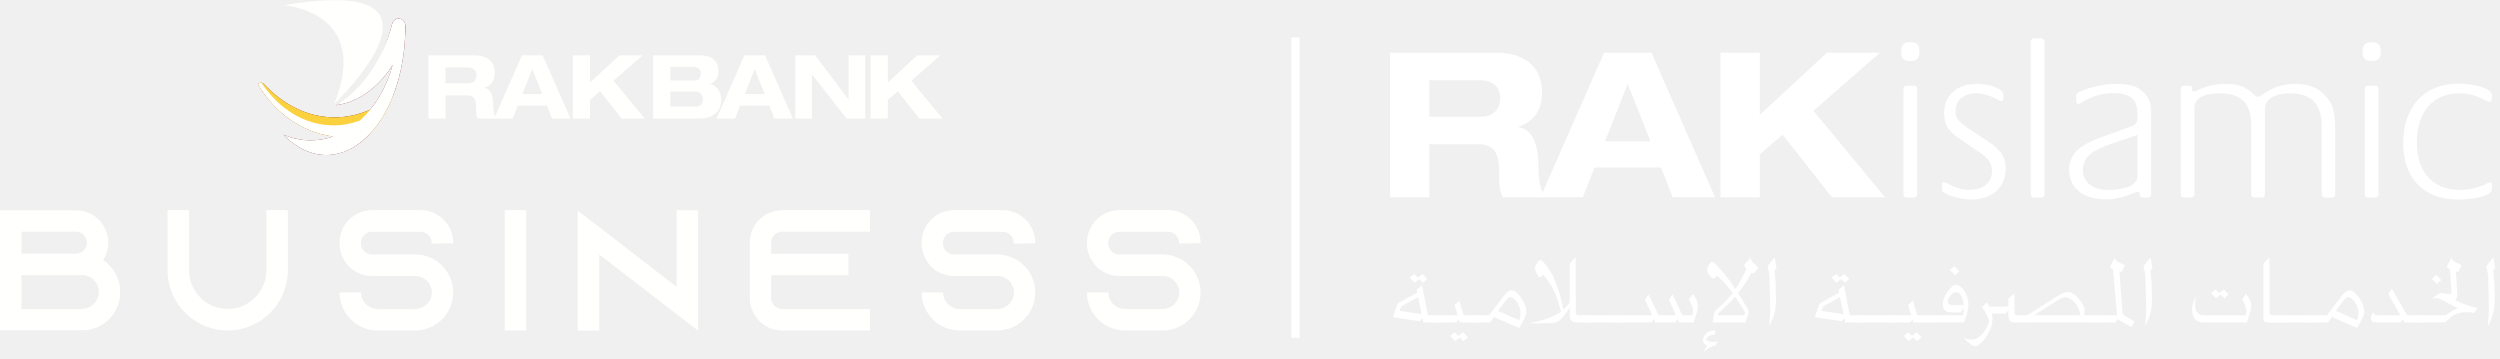
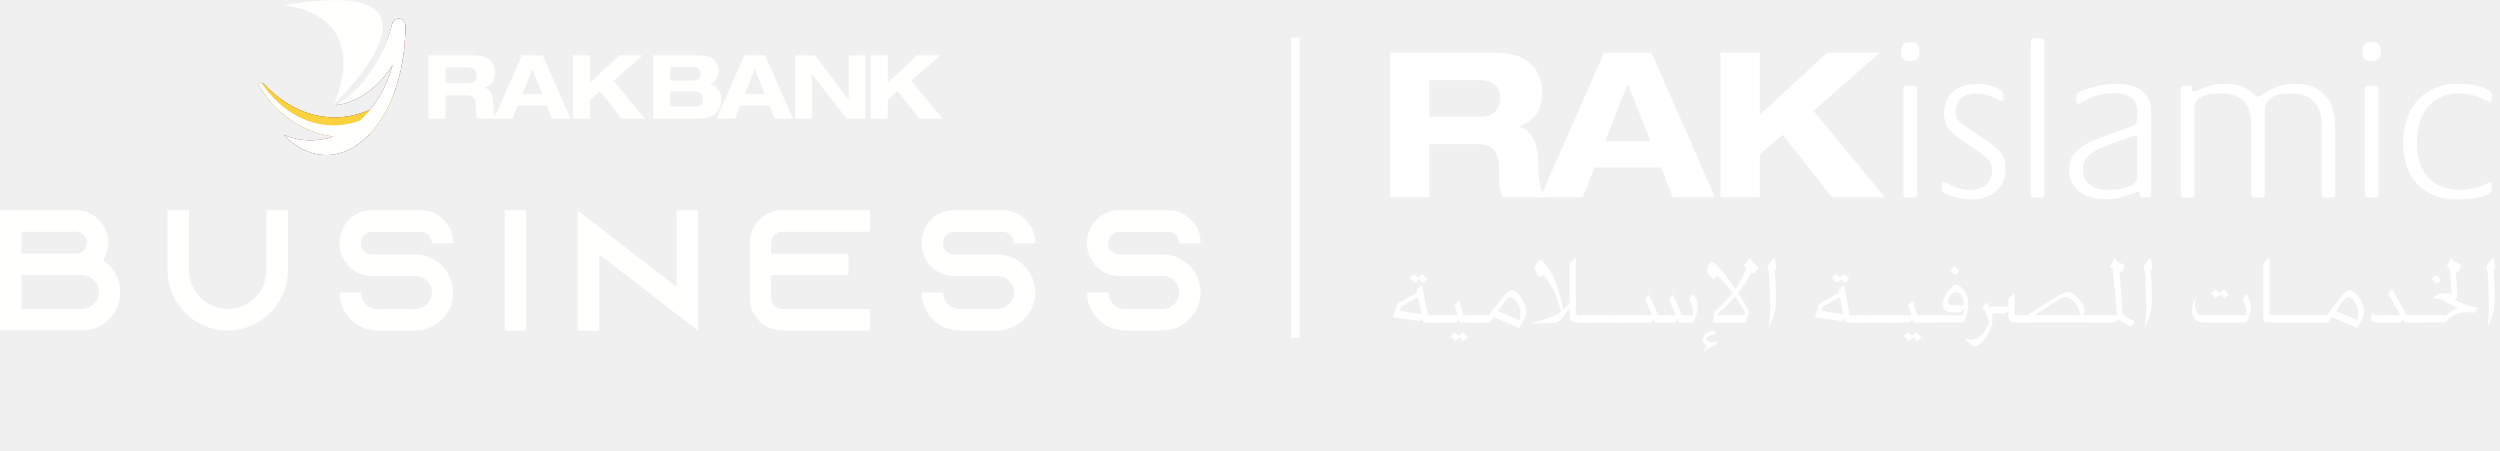
- <svg xmlns="http://www.w3.org/2000/svg" xmlns:xlink="http://www.w3.org/1999/xlink" width="300px" height="43px" viewBox="0 0 300 43" version="1.1">
+ <svg xmlns="http://www.w3.org/2000/svg" xmlns:xlink="http://www.w3.org/1999/xlink" width="300px" height="54px" viewBox="0 0 300 54" version="1.1">
  <defs>
    <polygon id="path-1" points="0.009 0.101 14.436 0.101 14.436 14.536 0.009 14.536" />
    <polygon id="path-3" points="0.136 0.012 17.816 0.012 17.816 18.603 0.136 18.603" />
  </defs>
  <g id="Final-Journey-screens" stroke="none" stroke-width="1" fill="none" fill-rule="evenodd">
    <g id="2.1.Islamic---RAKstarter-account-1/3" transform="translate(-40, -30)">
      <g id="Logo-/-Business-Islamic" transform="translate(40, 30)">
        <g>
          <g id="Logo-/-Business">
            <g>
              <g id="Group-3" transform="translate(0, 25.11819)">
                <mask id="mask-2" fill="white">
                  <use xlink:href="#path-1" />
                </mask>
                <g id="Clip-2" />
                <path d="M9.837,11.938 C10.951,11.938 11.858,11.031 11.858,9.917 C11.858,8.803 10.951,7.896 9.837,7.896 L2.578,7.896 L2.578,11.959 L9.837,11.959 L9.837,11.938 Z M2.578,5.318 L9.115,5.318 C9.837,5.318 10.435,4.72 10.435,3.998 C10.435,3.276 9.837,2.679 9.115,2.679 L2.578,2.679 L2.578,5.318 Z M14.436,9.938 C14.436,12.474 12.374,14.536 9.837,14.536 L0,14.536 L0,0.101 L9.095,0.101 C11.239,0.101 12.992,1.853 12.992,3.998 C12.992,4.782 12.765,5.504 12.374,6.102 C13.611,6.927 14.436,8.329 14.436,9.938 L14.436,9.938 Z" id="Fill-1" fill="#FFFFFE" mask="url(#mask-2)" />
              </g>
              <path d="M34.543,25.219 L34.543,32.437 C34.543,36.417 31.305,39.655 27.325,39.655 C23.345,39.655 20.107,36.417 20.107,32.437 L20.107,25.219 L22.685,25.219 L22.685,32.437 C22.685,34.994 24.768,37.077 27.325,37.077 C29.882,37.077 31.965,34.994 31.965,32.437 L31.965,25.219 L34.543,25.219" id="Fill-4" fill="#FFFFFE" />
              <path d="M51.804,29.22 L51.804,29.137 C51.804,28.415 51.206,27.817 50.484,27.817 L44.627,27.817 C43.905,27.817 43.307,28.415 43.307,29.137 L43.307,29.22 C43.307,29.941 43.905,30.539 44.627,30.539 L49.824,30.539 C51.164,30.539 52.361,31.117 53.185,32.024 C53.247,32.086 53.289,32.148 53.35,32.21 C53.99,32.994 54.382,34.004 54.382,35.097 C54.382,37.613 52.34,39.655 49.824,39.655 L45.308,39.655 C42.792,39.655 40.75,37.613 40.75,35.097 L43.328,35.097 C43.328,36.19 44.215,37.077 45.308,37.077 L49.824,37.077 C50.917,37.077 51.824,36.19 51.824,35.097 C51.824,34.004 50.917,33.117 49.824,33.117 L44.627,33.117 C43.575,33.117 42.627,32.705 41.926,32.024 C41.74,31.839 41.575,31.632 41.43,31.406 C40.997,30.787 40.75,30.024 40.75,29.199 L40.75,29.117 C40.75,26.972 42.482,25.219 44.627,25.219 L50.484,25.219 C52.629,25.219 54.382,26.972 54.382,29.117 L54.382,29.199 L51.804,29.22" id="Fill-5" fill="#FFFFFE" />
              <polygon id="Fill-6" fill="#FFFFFE" points="60.568 39.655 63.146 39.655 63.146 25.219 60.568 25.219" />
              <polyline id="Fill-7" fill="#FFFFFE" points="83.768 25.239 83.768 39.675 81.191 37.696 71.91 30.539 71.91 39.675 69.332 39.675 69.332 25.281 71.91 27.261 81.191 34.416 81.191 25.219 83.768 25.239" />
              <path d="M92.533,29.117 L92.533,30.457 L101.813,30.457 L101.813,33.035 L92.533,33.035 L92.533,35.757 C92.533,36.479 93.131,37.077 93.853,37.077 L104.391,37.077 L104.391,39.655 L93.853,39.655 C91.708,39.655 89.975,37.902 89.975,35.757 L89.975,29.117 C89.975,26.972 91.708,25.219 93.853,25.219 L104.391,25.219 L104.391,27.797 L93.853,27.797 C93.131,27.797 92.533,28.395 92.533,29.117" id="Fill-8" fill="#FFFFFE" />
              <path d="M121.652,29.22 L121.652,29.137 C121.652,28.415 121.054,27.817 120.332,27.817 L114.475,27.817 C113.753,27.817 113.155,28.415 113.155,29.137 L113.155,29.22 C113.155,29.941 113.753,30.539 114.475,30.539 L119.672,30.539 C121.012,30.539 122.209,31.117 123.033,32.024 C123.095,32.086 123.136,32.148 123.198,32.21 C123.838,32.994 124.23,34.004 124.23,35.097 C124.23,37.613 122.188,39.655 119.672,39.655 L115.155,39.655 C112.64,39.655 110.598,37.613 110.598,35.097 L113.176,35.097 C113.176,36.19 114.063,37.077 115.155,37.077 L119.672,37.077 C120.765,37.077 121.672,36.19 121.672,35.097 C121.672,34.004 120.765,33.117 119.672,33.117 L114.475,33.117 C113.423,33.117 112.475,32.705 111.774,32.024 C111.588,31.839 111.423,31.632 111.278,31.406 C110.845,30.787 110.598,30.024 110.598,29.199 L110.598,29.117 C110.598,26.972 112.33,25.219 114.475,25.219 L120.332,25.219 C122.477,25.219 124.23,26.972 124.23,29.117 L124.23,29.199 L121.652,29.22" id="Fill-9" fill="#FFFFFE" />
              <path d="M141.49,29.22 L141.49,29.137 C141.49,28.415 140.892,27.817 140.171,27.817 L134.314,27.817 C133.592,27.817 132.994,28.415 132.994,29.137 L132.994,29.22 C132.994,29.941 133.592,30.539 134.314,30.539 L139.511,30.539 C140.851,30.539 142.047,31.117 142.873,32.024 C142.934,32.086 142.975,32.148 143.037,32.21 C143.676,32.994 144.069,34.004 144.069,35.097 C144.069,37.613 142.027,39.655 139.511,39.655 L134.994,39.655 C132.478,39.655 130.437,37.613 130.437,35.097 L133.015,35.097 C133.015,36.19 133.901,37.077 134.994,37.077 L139.511,37.077 C140.604,37.077 141.511,36.19 141.511,35.097 C141.511,34.004 140.604,33.117 139.511,33.117 L134.314,33.117 C133.262,33.117 132.313,32.705 131.612,32.024 C131.427,31.839 131.262,31.632 131.117,31.406 C130.684,30.787 130.437,30.024 130.437,29.199 L130.437,29.117 C130.437,26.972 132.169,25.219 134.314,25.219 L140.171,25.219 C142.315,25.219 144.069,26.972 144.069,29.117 L144.069,29.199 L141.49,29.22" id="Fill-10" fill="#FFFFFE" />
              <path d="M47.944,2.233 C47.922,2.23 47.899,2.229 47.878,2.227 C47.868,2.226 47.859,2.226 47.849,2.226 C47.837,2.226 47.826,2.226 47.814,2.226 C47.802,2.226 47.788,2.227 47.777,2.228 C47.77,2.229 47.762,2.229 47.755,2.23 C47.431,2.266 47.15,2.515 47.056,2.874 C45.808,7.7 43.318,11.357 40.288,12.633 C43.057,12.262 45.491,10.441 47.131,7.767 C46.565,9.839 45.629,11.68 44.425,13.154 C43.078,13.756 41.641,14.083 40.148,14.083 C36.956,14.083 34.016,12.592 31.672,10.09 C31.586,9.998 31.476,9.947 31.363,9.937 C31.341,9.936 31.317,9.934 31.292,9.937 C31.289,9.937 31.286,9.937 31.282,9.937 C31.257,9.941 31.233,9.945 31.21,9.951 C31.207,9.952 31.205,9.952 31.203,9.953 C31.179,9.96 31.154,9.969 31.128,9.98 C31.127,9.98 31.127,9.98 31.126,9.982 C31.1,9.995 31.076,10.009 31.052,10.026 C31.019,10.051 30.989,10.081 30.963,10.112 C32.973,13.522 36.239,15.893 40.008,16.373 C39.14,16.678 38.227,16.843 37.284,16.843 C36.149,16.843 35.056,16.604 34.033,16.167 C34.573,16.73 35.152,17.207 35.761,17.586 C35.763,17.588 35.764,17.589 35.766,17.59 C35.809,17.615 35.852,17.642 35.895,17.668 C35.902,17.673 35.909,17.676 35.916,17.679 C35.956,17.704 35.997,17.727 36.038,17.75 C36.048,17.756 36.058,17.761 36.067,17.767 C36.107,17.788 36.145,17.81 36.184,17.831 C36.196,17.837 36.207,17.843 36.217,17.848 C36.257,17.869 36.294,17.89 36.333,17.908 C36.346,17.915 36.359,17.92 36.371,17.927 C36.409,17.946 36.447,17.964 36.484,17.982 C36.498,17.989 36.511,17.994 36.524,18.001 C36.562,18.019 36.599,18.036 36.637,18.053 C36.651,18.059 36.663,18.064 36.676,18.07 C36.715,18.087 36.754,18.105 36.793,18.12 C36.803,18.124 36.813,18.129 36.824,18.132 C37.001,18.205 37.181,18.27 37.362,18.327 C37.38,18.332 37.398,18.337 37.415,18.343 C37.446,18.353 37.478,18.361 37.51,18.37 C37.532,18.377 37.554,18.384 37.578,18.389 C37.606,18.398 37.637,18.405 37.667,18.413 C37.691,18.418 37.716,18.425 37.742,18.431 C37.77,18.439 37.797,18.445 37.826,18.451 C37.853,18.458 37.88,18.464 37.907,18.47 C37.934,18.476 37.961,18.48 37.988,18.487 C38.016,18.492 38.045,18.498 38.073,18.502 C38.1,18.508 38.126,18.512 38.154,18.518 C38.183,18.523 38.212,18.526 38.24,18.531 C38.266,18.536 38.293,18.539 38.318,18.543 C38.348,18.547 38.379,18.551 38.409,18.555 C38.435,18.558 38.46,18.562 38.485,18.564 C38.516,18.568 38.548,18.571 38.579,18.574 C38.604,18.576 38.629,18.578 38.653,18.58 C38.686,18.584 38.719,18.585 38.752,18.587 C38.775,18.59 38.798,18.592 38.821,18.593 C38.86,18.596 38.896,18.597 38.934,18.598 C38.953,18.599 38.972,18.6 38.991,18.601 C39.047,18.603 39.103,18.604 39.161,18.604 C42.538,18.604 45.502,15.744 47.183,11.439 L47.184,11.438 C48.04,9.243 48.562,6.669 48.635,3.909 C48.635,3.866 48.636,3.824 48.637,3.781 C48.641,3.604 48.643,3.429 48.643,3.253 L48.643,3.114 C48.641,2.67 48.342,2.294 47.944,2.233" id="Fill-11" fill="#731A35" />
              <path d="M30.963,10.112 C30.989,10.081 31.019,10.051 31.052,10.026 C31.246,9.884 31.505,9.911 31.672,10.09 C34.016,12.592 36.956,14.083 40.148,14.083 C42.715,14.083 45.121,13.118 47.184,11.438 C46.463,13.282 45.507,14.861 44.384,16.064 C43.433,16.325 42.442,16.464 41.422,16.464 C37.062,16.464 33.22,13.942 30.963,10.112" id="Fill-12" fill="#FBD13E" />
              <g id="Group-16" transform="translate(30.82687, 0)">
                <mask id="mask-4" fill="white">
                  <use xlink:href="#path-3" />
                </mask>
                <g id="Clip-14" />
                <path d="M17.816,3.253 L17.816,3.104 C17.816,3.105 17.815,3.106 17.815,3.109 L17.815,3.102 C17.811,2.883 17.736,2.683 17.613,2.528 C17.611,2.527 17.61,2.525 17.608,2.523 C17.578,2.486 17.547,2.451 17.511,2.42 C17.502,2.412 17.489,2.405 17.48,2.398 C17.451,2.375 17.423,2.352 17.394,2.334 C17.37,2.319 17.345,2.31 17.321,2.299 C17.301,2.289 17.282,2.278 17.261,2.27 C17.214,2.253 17.167,2.241 17.117,2.233 C17.073,2.227 17.028,2.226 16.984,2.227 C16.967,2.227 16.951,2.23 16.934,2.232 C16.918,2.233 16.901,2.233 16.885,2.235 L16.885,2.239 C16.58,2.291 16.319,2.531 16.229,2.874 C14.981,7.7 12.094,11.176 9.461,12.633 C12.229,12.262 14.662,10.441 16.302,7.769 C15.551,10.521 14.145,12.865 12.329,14.481 C11.334,14.845 10.283,15.042 9.197,15.042 C5.731,15.042 2.628,13.061 0.548,9.939 C0.438,9.926 0.324,9.954 0.225,10.027 C0.192,10.051 0.162,10.08 0.136,10.113 C2.145,13.52 5.409,15.892 9.176,16.372 C8.308,16.677 7.398,16.843 6.457,16.843 C5.322,16.843 4.229,16.604 3.207,16.167 C3.323,16.289 3.443,16.406 3.562,16.519 C3.562,16.519 3.561,16.518 3.56,16.518 C3.587,16.544 3.616,16.568 3.643,16.594 C3.7,16.645 3.755,16.697 3.812,16.747 C3.841,16.773 3.871,16.797 3.9,16.822 C3.964,16.878 4.029,16.933 4.095,16.986 C4.103,16.993 4.11,16.998 4.118,17.004 C4.364,17.203 4.617,17.384 4.875,17.547 C4.899,17.563 4.921,17.578 4.946,17.593 C5.01,17.634 5.075,17.67 5.14,17.708 C5.177,17.729 5.212,17.751 5.249,17.772 C5.309,17.805 5.37,17.836 5.431,17.867 C5.472,17.89 5.515,17.913 5.558,17.934 C5.615,17.962 5.673,17.989 5.732,18.015 C5.778,18.037 5.824,18.059 5.871,18.078 C5.927,18.104 5.983,18.126 6.04,18.148 C6.09,18.168 6.139,18.189 6.189,18.207 C6.244,18.228 6.3,18.247 6.354,18.267 C6.408,18.284 6.46,18.302 6.513,18.318 C6.567,18.335 6.62,18.352 6.674,18.367 C6.729,18.383 6.786,18.397 6.842,18.412 C6.894,18.425 6.946,18.439 6.997,18.451 C7.057,18.465 7.117,18.476 7.178,18.488 C7.227,18.498 7.276,18.508 7.326,18.516 C7.391,18.527 7.456,18.536 7.52,18.545 C7.566,18.552 7.612,18.559 7.658,18.564 C7.733,18.572 7.806,18.578 7.88,18.583 C7.918,18.586 7.956,18.591 7.995,18.593 C8.107,18.6 8.22,18.603 8.334,18.603 C10.264,18.603 12.059,17.667 13.556,16.064 L13.557,16.064 C13.56,16.06 13.563,16.057 13.567,16.053 C13.673,15.939 13.776,15.821 13.88,15.7 C13.899,15.679 13.918,15.657 13.937,15.636 C14.035,15.517 14.134,15.395 14.23,15.27 C14.252,15.243 14.272,15.218 14.293,15.19 C14.387,15.067 14.479,14.94 14.57,14.811 C14.592,14.78 14.614,14.75 14.635,14.719 C14.724,14.591 14.811,14.46 14.896,14.327 C14.919,14.292 14.942,14.257 14.965,14.222 C15.048,14.09 15.129,13.955 15.209,13.818 C15.232,13.779 15.255,13.74 15.279,13.701 C15.357,13.564 15.433,13.426 15.508,13.285 C15.531,13.242 15.554,13.199 15.577,13.157 C15.649,13.016 15.721,12.872 15.791,12.727 C15.813,12.681 15.836,12.635 15.858,12.591 C15.927,12.443 15.995,12.295 16.061,12.145 C16.074,12.114 16.088,12.086 16.102,12.056 L16.1,12.058 C17.048,9.87 17.651,7.264 17.786,4.445 C17.786,4.44 17.788,4.436 17.789,4.432 C17.794,4.34 17.795,4.248 17.799,4.156 C17.801,4.093 17.803,4.029 17.805,3.965 C17.812,3.729 17.816,3.492 17.816,3.253" id="Fill-13" fill="#FFFFFE" mask="url(#mask-4)" />
                <path d="M3.2,0.639 C3.2,0.639 13.77,1.276 9.294,12.46 C9.294,12.46 25.8,-3.282 3.2,0.639" id="Fill-15" fill="#FFFFFE" mask="url(#mask-4)" />
              </g>
              <path d="M51.405,14.229 L53.466,14.229 L53.466,11.446 L56.03,11.446 C56.666,11.446 57.125,11.708 57.125,12.775 C57.125,13.572 57.136,13.877 57.329,14.229 L59.579,14.229 C59.218,13.848 59.187,12.956 59.187,12.581 C59.187,11.835 59.049,10.691 58.145,10.552 L58.145,10.533 C59.006,10.225 59.379,9.628 59.379,8.705 C59.379,7.927 59.026,6.642 56.922,6.642 L51.405,6.642 L51.405,14.229 Z M53.466,8.087 L56.093,8.087 C56.594,8.087 57.187,8.277 57.187,9.032 C57.187,9.745 56.656,9.999 56.2,9.999 L53.466,9.999 L53.466,8.087 L53.466,8.087 Z" id="Fill-17" fill="#FFFFFE" />
              <path d="M66.236,14.229 L68.46,14.229 L65.121,6.642 L62.634,6.642 L59.297,14.229 L61.519,14.229 L62.135,12.666 L65.623,12.666 L66.236,14.229 Z M65.068,11.289 L62.688,11.289 L63.878,8.277 L65.068,11.289 L65.068,11.289 Z" id="Fill-18" fill="#FFFFFE" />
              <polyline id="Fill-19" fill="#FFFFFE" points="70.805 9.906 70.805 6.642 68.742 6.642 68.742 14.229 70.805 14.229 70.805 11.974 72.008 10.946 74.59 14.229 77.374 14.229 73.622 9.691 77.109 6.642 74.334 6.642 70.805 9.906" />
              <path d="M80.445,8.021 L83.024,8.021 C83.879,8.021 84.089,8.362 84.089,8.839 C84.089,9.404 83.791,9.661 83.315,9.661 L80.445,9.661 L80.445,8.021 Z M78.379,14.229 L83.791,14.229 C86.088,14.229 86.554,12.948 86.554,11.933 C86.554,11.116 86.088,10.244 85.206,10.093 L85.206,10.075 C85.92,9.853 86.215,9.141 86.215,8.555 C86.215,7.149 85.184,6.642 84.078,6.642 L78.379,6.642 L78.379,14.229 Z M80.445,10.978 L83.27,10.978 C83.992,10.978 84.366,11.296 84.366,11.893 C84.366,12.37 84.123,12.784 83.483,12.784 L80.445,12.784 L80.445,10.978 L80.445,10.978 Z" id="Fill-20" fill="#FFFFFE" />
              <path d="M92.926,14.229 L95.148,14.229 L91.81,6.642 L89.325,6.642 L85.987,14.229 L88.203,14.229 L88.823,12.666 L92.31,12.666 L92.926,14.229 Z M91.757,11.289 L89.376,11.289 L90.568,8.277 L91.757,11.289 L91.757,11.289 Z" id="Fill-21" fill="#FFFFFE" />
              <polyline id="Fill-22" fill="#FFFFFE" points="101.833 11.933 101.812 11.933 97.824 6.642 95.432 6.642 95.432 14.229 97.432 14.229 97.432 8.938 97.452 8.938 101.589 14.229 103.828 14.229 103.828 6.642 101.833 6.642 101.833 11.933" />
              <polyline id="Fill-23" fill="#FFFFFE" points="106.534 9.906 106.534 6.642 104.473 6.642 104.473 14.229 106.534 14.229 106.534 11.974 107.736 10.946 110.321 14.229 113.106 14.229 109.353 9.691 112.838 6.642 110.067 6.642 106.534 9.906" />
            </g>
          </g>
          <g id="RAKislamic" transform="translate(166.6667, 4.504505)" fill="#FFFFFF">
            <g id="Group">
              <path d="M4.849,5.123 L10.857,5.123 C12.003,5.123 13.36,5.556 13.36,7.282 C13.36,8.913 12.146,9.495 11.102,9.495 L4.852,9.495 L4.852,5.123 L4.849,5.123 Z M0.136,19.171 L4.852,19.171 L4.852,12.801 L10.714,12.801 C12.171,12.801 13.219,13.402 13.219,15.842 C13.219,17.664 13.245,18.361 13.685,19.168 L18.834,19.168 C18.008,18.298 17.935,16.253 17.935,15.397 C17.935,13.692 17.622,11.074 15.556,10.756 L15.556,10.714 C17.524,10.008 18.378,8.641 18.378,6.534 C18.378,4.753 17.568,1.815 12.759,1.815 L0.138,1.815 L0.138,19.171 L0.136,19.171 Z" id="Shape" />
              <path d="M31.384,12.445 L25.943,12.445 L28.661,5.556 L31.384,12.445 L31.384,12.445 Z M34.055,19.171 L39.141,19.171 L31.508,1.818 L25.821,1.818 L18.188,19.171 L23.269,19.171 L24.68,15.596 L32.654,15.596 L34.055,19.171 L34.055,19.171 Z" id="Shape" />
              <polygon id="Path" fill-rule="nonzero" points="44.507 9.28 44.507 1.815 39.789 1.815 39.789 19.171 44.507 19.171 44.507 14.012 47.256 11.659 53.163 19.171 59.528 19.171 50.952 8.791 58.925 1.815 52.578 1.815" />
              <g transform="translate(61.28955, 0)" fill-rule="nonzero">
                <path d="M0.189,1.607 C0.215,0.854 0.54,0.557 1.268,0.557 C2.103,0.557 2.372,0.854 2.372,1.689 C2.372,2.496 2.049,2.821 1.268,2.821 C0.487,2.821 0.189,2.524 0.189,1.743 C0.189,1.687 0.189,1.633 0.189,1.607 Z M0.459,18.845 L0.459,6.131 C0.459,5.942 0.62,5.78 0.809,5.78 L1.726,5.78 C1.942,5.78 2.103,5.942 2.103,6.131 L2.103,18.845 C2.103,19.035 1.942,19.196 1.726,19.196 L0.809,19.196 C0.62,19.196 0.459,19.035 0.459,18.845 Z" id="Shape" />
                <path d="M9.404,13.647 L7.547,12.382 C5.848,11.278 5.338,10.522 5.338,9.123 C5.338,6.915 6.847,5.568 9.271,5.568 C10.887,5.568 12.45,6.187 12.45,6.833 L12.45,7.317 C12.45,7.479 12.342,7.614 12.206,7.614 C12.099,7.614 11.991,7.561 11.776,7.453 L11.587,7.345 C10.723,6.915 9.944,6.697 9.217,6.697 C7.708,6.697 6.711,7.507 6.711,8.798 C6.711,9.687 6.955,10.01 8.248,10.899 L10.539,12.433 C12.237,13.563 12.721,14.347 12.721,15.8 C12.721,17.982 11.079,19.437 8.599,19.437 C7.603,19.437 6.281,19.114 5.556,18.738 L5.42,18.656 C5.123,18.494 5.097,18.441 5.097,18.144 L5.097,17.659 C5.097,17.47 5.179,17.362 5.341,17.362 C5.448,17.362 5.584,17.416 5.745,17.498 C6.742,18.064 7.469,18.279 8.384,18.279 C10.054,18.279 11.079,17.418 11.079,16.017 C11.072,15.021 10.723,14.536 9.404,13.647 Z" id="Path" />
                <path d="M15.734,18.845 L15.734,0.447 C15.734,0.257 15.896,0.096 16.085,0.096 L17.002,0.096 C17.217,0.096 17.379,0.257 17.379,0.447 L17.379,18.845 C17.379,19.035 17.217,19.196 17.002,19.196 L16.085,19.196 C15.896,19.196 15.734,19.035 15.734,18.845 Z" id="Path" />
                <path d="M29.824,19.196 L29.204,19.196 C28.935,19.196 28.799,19.089 28.799,18.845 L28.799,18.684 C28.799,18.576 28.745,18.494 28.584,18.494 C28.504,18.494 28.394,18.548 28.046,18.684 C26.591,19.25 25.784,19.411 24.787,19.411 C22.041,19.411 20.343,18.092 20.343,15.884 C20.343,14.026 21.447,12.948 24.357,11.898 L27.669,10.712 C28.369,10.468 28.532,10.227 28.532,9.526 L28.532,9.041 C28.532,7.425 27.618,6.672 25.676,6.672 C24.249,6.672 23.091,7.023 21.772,7.83 C21.664,7.911 21.529,7.963 21.449,7.963 C21.288,7.963 21.18,7.802 21.18,7.586 L21.18,7.048 C21.18,6.779 21.316,6.618 21.774,6.428 C23.068,5.89 24.628,5.565 25.896,5.565 C27.594,5.565 28.537,5.834 29.29,6.59 C29.964,7.264 30.179,7.883 30.179,9.203 L30.179,18.845 C30.172,19.035 30.011,19.196 29.824,19.196 Z M28.53,11.682 L25.512,12.707 C22.899,13.624 21.985,14.431 21.985,15.912 C21.985,17.339 23.168,18.282 24.921,18.282 C27.236,18.282 28.53,17.69 28.53,16.611 L28.53,11.682 L28.53,11.682 Z" id="Shape" />
                <path d="M33.73,18.845 L33.73,6.131 C33.73,5.942 33.892,5.78 34.081,5.78 L34.781,5.78 C35.022,5.78 35.078,5.862 35.078,6.103 L35.078,6.265 C35.078,6.4 35.157,6.48 35.321,6.48 C35.457,6.48 35.536,6.452 35.913,6.265 C36.776,5.806 37.96,5.565 39.092,5.565 C40.627,5.565 41.569,5.888 42.512,6.831 C42.727,7.02 42.835,7.1 42.942,7.1 C43.158,7.1 43.211,7.074 43.562,6.831 C44.828,5.942 46.042,5.565 47.469,5.565 C48.978,5.565 50.11,5.97 50.971,6.859 C51.967,7.855 52.265,8.852 52.265,11.088 L52.265,18.845 C52.265,19.035 52.131,19.196 51.914,19.196 L50.997,19.196 C50.807,19.196 50.648,19.035 50.648,18.845 L50.648,10.655 C50.648,7.961 49.436,6.695 46.849,6.695 C44.964,6.695 43.831,7.423 43.831,8.634 L43.831,18.843 C43.831,19.033 43.67,19.194 43.455,19.194 L42.54,19.194 C42.351,19.194 42.189,19.033 42.189,18.843 L42.189,10.789 C42.189,8.527 41.597,7.448 40.114,6.936 C39.604,6.775 39.092,6.693 38.526,6.693 C36.397,6.693 35.372,7.287 35.372,8.499 L35.372,18.843 C35.372,19.033 35.211,19.194 34.996,19.194 L34.081,19.194 C33.892,19.196 33.73,19.035 33.73,18.845 Z" id="Path" />
                <path d="M55.551,1.607 C55.577,0.854 55.902,0.557 56.63,0.557 C57.465,0.557 57.734,0.854 57.734,1.689 C57.734,2.496 57.411,2.821 56.63,2.821 C55.848,2.821 55.551,2.524 55.551,1.743 C55.551,1.687 55.551,1.633 55.551,1.607 Z M55.82,18.845 L55.82,6.131 C55.82,5.942 55.982,5.78 56.171,5.78 L57.086,5.78 C57.301,5.78 57.462,5.942 57.462,6.131 L57.462,18.845 C57.462,19.035 57.301,19.196 57.086,19.196 L56.171,19.196 C55.982,19.196 55.82,19.035 55.82,18.845 Z" id="Shape" />
                <path d="M71.068,17.662 L71.068,18.228 C71.068,18.902 69.236,19.44 67,19.44 C62.906,19.44 60.426,16.88 60.426,12.677 C60.426,8.314 62.986,5.539 66.972,5.539 C69.208,5.539 71.065,6.159 71.065,6.913 L71.065,7.371 C71.065,7.586 70.958,7.722 70.768,7.722 C70.689,7.722 70.633,7.696 70.364,7.561 C69.098,6.915 68.235,6.697 67.105,6.697 C64.008,6.697 62.069,8.934 62.069,12.571 C62.069,16.153 63.982,18.282 67.241,18.282 C68.399,18.282 69.585,17.987 70.553,17.475 C70.661,17.421 70.768,17.367 70.822,17.367 C70.986,17.365 71.068,17.472 71.068,17.662 Z" id="Path" />
              </g>
            </g>
            <g id="Group" transform="translate(0.467859, 26.20011)" fill-rule="nonzero">
              <path d="M6.052,7.128 L6.052,7.989 L3.675,7.989 L3.549,7.472 L3.228,7.839 L0.016,7.357 L0.451,6.061 L0.578,5.764 C0.613,5.706 0.728,5.626 0.922,5.523 L2.929,4.421 L2.861,4.089 L3.504,3.516 L4.215,7.13 L6.052,7.13 L6.052,7.128 Z M3.032,4.948 L1.139,5.991 C1.013,6.07 0.91,6.267 0.807,6.599 L3.457,7.002 L3.032,4.948 Z M4.134,2.767 L3.617,3.226 L3.17,2.767 L2.62,3.226 L2.023,2.606 L2.573,2.169 L2.999,2.606 L3.549,2.169 L4.134,2.767 Z" id="Shape" />
              <path d="M10.284,7.128 L10.284,7.989 L8.033,7.989 L7.942,7.645 L7.61,7.989 L4.983,7.989 L4.983,7.128 L7.795,7.128 L7.416,5.9 L7.977,5.371 L8.494,7.125 L10.284,7.125 L10.284,7.128 Z M6.899,9.619 L7.427,9.161 L7.862,9.619 L8.424,9.161 L9.02,9.781 L8.468,10.216 L8.045,9.781 L7.483,10.216 L6.899,9.619 Z" id="Shape" />
              <path d="M9.214,7.128 L11.544,7.128 L12.796,5.5 L13.416,4.686 C13.736,4.318 14.012,4.134 14.242,4.134 C14.597,4.134 14.988,4.433 15.402,5.029 C15.814,5.614 16.022,6.199 16.022,6.775 C16.022,6.969 15.931,7.256 15.734,7.624 C15.552,7.991 15.355,8.335 15.161,8.655 L12.132,7.336 L11.685,7.991 L9.217,7.991 L9.217,7.128 L9.214,7.128 Z M15.184,7.724 C15.276,7.404 15.322,7.116 15.322,6.875 C15.322,6.358 15.161,5.888 14.84,5.465 C14.576,5.121 14.335,4.948 14.129,4.948 C14.003,4.948 13.877,5.004 13.762,5.13 L13.463,5.451 L12.625,6.611 L15.184,7.724 Z" id="Shape" />
              <path d="M23.788,7.128 L23.788,7.989 L22.125,7.989 C21.723,7.989 21.47,7.886 21.367,7.689 C21.288,7.551 21.241,7.369 21.241,7.128 L21.241,6.211 L20.438,7.301 C20.162,7.68 19.898,7.897 19.657,7.968 C19.416,8.024 18.958,8.071 18.256,8.082 L17.234,8.106 C17.234,8.106 17.166,8.106 17.016,8.106 C16.878,8.106 16.684,8.094 16.431,8.071 C18.094,7.759 19.346,7.301 20.183,6.693 L20.127,6.487 L19.84,5.511 C19.484,4.283 18.864,3.193 18.003,2.218 C17.924,2.435 17.797,2.55 17.648,2.55 C17.556,2.55 17.465,2.47 17.372,2.309 C17.154,1.918 17.039,1.642 17.039,1.471 C17.039,1.357 17.131,1.149 17.315,0.852 C17.465,0.611 17.592,0.496 17.694,0.496 C17.868,0.496 18.153,0.772 18.532,1.333 C18.82,1.747 19.049,2.103 19.208,2.412 C19.437,2.882 19.666,3.49 19.907,4.213 C20.148,4.971 20.343,5.717 20.481,6.44 L21.065,5.82 C21.157,5.729 21.203,5.659 21.203,5.614 C21.215,5.511 21.238,5.259 21.238,5.156 L21.238,0.933 L21.95,0.152 L21.961,6.889 C21.961,7.051 22.132,7.13 22.49,7.13 L23.788,7.13 L23.788,7.128 Z" id="Path" />
              <polygon id="Path" points="27.47 7.128 27.47 7.989 22.719 7.989 22.719 7.128" />
              <polygon id="Path" points="31.887 7.989 31.496 7.989 31.323 7.598 31.014 7.989 26.516 7.989 26.516 7.128 31.117 7.128 30.268 5.247 30.715 4.639 31.885 7.128 31.885 7.989" />
              <path d="M31.702,7.128 L33.974,7.128 L33.136,5.247 L33.583,4.639 L34.753,7.128 L35.992,7.128 L36.027,6.716 C36.027,6.269 35.866,5.776 35.534,5.212 L35.992,4.592 C36.404,5.018 36.612,5.511 36.612,6.073 C36.612,6.29 36.589,6.475 36.544,6.634 C36.418,7.058 36.304,7.404 36.201,7.668 C36.142,7.795 36.109,7.909 36.074,7.989 L34.353,7.989 L34.191,7.598 L33.882,7.989 L31.758,7.989 L31.702,7.128 Z" id="Path" />
              <path d="M38.748,10.742 C38.175,10.845 37.714,11.109 37.359,11.533 C37.429,11.201 37.564,10.936 37.784,10.742 C37.417,10.674 37.232,10.466 37.232,10.134 C37.232,9.823 37.359,9.549 37.611,9.308 C37.864,9.079 38.152,8.964 38.472,8.964 C38.633,8.964 38.713,9.011 38.713,9.114 C38.713,9.172 38.678,9.296 38.598,9.505 L38.437,9.481 C38.058,9.481 37.77,9.666 37.564,10.033 C37.805,10.239 38.081,10.344 38.39,10.344 C38.552,10.344 38.746,10.309 38.987,10.23 L38.748,10.742 Z" id="Path" />
              <path d="M42.397,6.014 C42.603,6.358 42.709,6.611 42.709,6.772 C42.709,6.863 42.685,6.955 42.65,7.06 L42.594,7.21 L42.33,7.991 L38.371,7.991 L38.407,7.83 L38.624,6.648 L39.186,6.155 C39.609,5.776 39.988,5.397 40.332,5.006 C40.458,4.868 40.608,4.686 40.802,4.445 L40.722,4.342 C39.897,3.287 39.265,2.62 38.839,2.346 C38.771,2.587 38.655,2.714 38.495,2.714 C38.393,2.714 38.301,2.655 38.196,2.552 C37.887,2.208 37.726,1.932 37.726,1.715 C37.726,1.45 37.852,1.165 38.093,0.842 C38.152,0.763 38.219,0.728 38.287,0.728 C38.414,0.728 38.619,0.866 38.884,1.142 C39.469,1.75 39.986,2.37 40.432,2.99 C40.559,3.163 40.741,3.436 40.994,3.815 L41.097,3.988 C41.279,3.759 41.508,3.392 41.785,2.875 C42.096,2.302 42.313,1.853 42.428,1.521 L42.369,1.464 C42.243,1.338 42.187,1.235 42.187,1.144 C42.187,1.053 42.266,0.926 42.428,0.765 L43.013,0.18 L42.989,0.342 C42.989,0.515 43.104,0.709 43.321,0.903 L43.895,1.408 L43.321,2.154 L43.069,1.97 C42.599,2.877 42.058,3.703 41.427,4.449 L42.397,6.014 Z M41.078,4.88 L40.928,5.062 C40.734,5.303 40.446,5.6 40.091,5.935 L39.048,6.91 L39.001,7.128 L42.192,7.128 L42.215,7.06 L42.262,6.831 C42.262,6.751 42.206,6.625 42.1,6.452 L41.078,4.88 Z" id="Shape" />
              <path d="M45.815,0.185 L46.044,1.471 L45.815,1.759 L45.839,2 L45.941,3.193 C45.941,3.343 45.953,3.64 45.965,4.101 L45.988,4.87 C45.988,5.661 45.941,6.26 45.85,6.672 C45.724,7.233 45.495,7.841 45.139,8.473 L45.162,8.279 C45.265,7.395 45.312,6.58 45.289,5.846 L45.233,3.757 L45.198,2.358 C45.162,2.129 45.095,1.761 44.968,1.256 L45.815,0.185 Z" id="Path" />
              <path d="M56.681,7.128 L56.681,7.989 L54.307,7.989 L54.18,7.472 L53.86,7.839 L50.646,7.357 L51.081,6.061 L51.207,5.764 C51.242,5.706 51.357,5.626 51.551,5.523 L53.558,4.421 L53.49,4.089 L54.134,3.516 L54.845,7.13 L56.681,7.13 L56.681,7.128 Z M53.663,4.948 L51.771,5.991 C51.645,6.07 51.542,6.267 51.439,6.599 L54.089,7.002 L53.663,4.948 Z M54.765,2.767 L54.248,3.226 L53.801,2.767 L53.252,3.226 L52.655,2.606 L53.205,2.169 L53.631,2.606 L54.18,2.169 L54.765,2.767 Z" id="Shape" />
              <polygon id="Path" points="60.363 7.128 60.363 7.989 55.612 7.989 55.612 7.128" />
              <path d="M64.712,7.128 L64.712,7.989 L62.464,7.989 L62.373,7.645 L62.04,7.989 L59.411,7.989 L59.411,7.128 L62.223,7.128 L61.844,5.9 L62.408,5.371 L62.925,7.125 L64.712,7.125 L64.712,7.128 Z M61.327,9.619 L61.856,9.161 L62.291,9.619 L62.852,9.161 L63.449,9.781 L62.899,10.216 L62.476,9.781 L61.914,10.216 L61.327,9.619 Z" id="Shape" />
              <path d="M68.488,6.302 L68.12,6.784 L67.259,6.784 C66.848,6.784 66.56,6.737 66.399,6.634 C66.134,6.473 66.008,6.199 66.008,5.82 C66.008,5.291 66.214,4.753 66.64,4.201 C67.007,3.719 67.327,3.479 67.615,3.479 C67.856,3.479 68.12,3.64 68.385,3.949 C68.59,4.201 68.752,4.466 68.867,4.751 C69.005,5.095 69.072,5.451 69.072,5.83 C69.072,6.106 69.037,6.391 68.969,6.69 C68.934,6.875 68.878,7.069 68.808,7.264 L68.729,7.458 C68.672,7.596 68.626,7.734 68.579,7.883 L68.544,7.986 L63.643,7.986 L63.643,7.125 L68.417,7.125 L68.441,7.034 L68.476,6.747 L68.499,6.435 L68.488,6.302 Z M68.499,5.923 C68.499,5.568 68.431,5.247 68.305,4.948 C68.132,4.557 67.903,4.363 67.594,4.363 C67.25,4.363 66.962,4.604 66.721,5.086 C66.642,5.247 66.607,5.385 66.607,5.511 C66.607,5.787 66.848,5.923 67.33,5.923 L68.499,5.923 Z M67.994,1.871 L67.454,2.307 L66.857,1.71 L67.397,1.228 L67.994,1.871 Z" id="Shape" />
              <path d="M71.25,5.579 C71.388,5.729 71.503,5.9 71.594,6.085 L73.877,6.085 L73.877,5.132 L74.6,4.501 L74.6,6.796 C74.6,7.013 74.703,7.128 74.911,7.128 L76.415,7.128 L76.415,7.989 L74.521,7.989 C74.097,7.989 73.877,7.701 73.877,7.128 L73.877,6.508 L73.545,6.922 L71.894,6.922 L71.905,6.969 L71.894,6.945 C71.94,7.142 71.961,7.336 71.961,7.518 C71.961,8.173 71.744,8.85 71.318,9.549 C71.145,9.825 70.939,10.087 70.698,10.34 C70.366,10.684 70.102,10.857 69.884,10.857 C69.596,10.857 69.126,10.501 68.474,9.802 C68.794,9.963 69.117,10.043 69.426,10.043 C70.298,10.043 71.021,9.331 71.582,7.919 C71.503,7.607 71.398,7.322 71.274,7.058 C71.124,6.737 70.941,6.449 70.724,6.185 L71.25,5.579 Z" id="Path" />
              <path d="M76.022,7.128 L76.149,7.116 L79.901,4.739 C80.371,4.463 80.738,4.328 81.014,4.328 C81.326,4.328 81.681,4.51 82.07,4.877 C82.299,5.095 82.505,5.359 82.701,5.668 C82.919,6.024 83.033,6.335 83.033,6.597 C83.033,6.747 82.998,6.917 82.919,7.125 L84.905,7.125 L84.905,7.986 L76.022,7.986 L76.022,7.128 Z M82.507,7.128 L82.439,6.819 C82.257,5.993 81.843,5.42 81.199,5.097 C81.005,5.006 80.832,4.959 80.682,4.959 C80.579,4.959 80.418,5.006 80.2,5.097 L80.006,5.212 L78.869,5.911 L76.965,7.128 L82.507,7.128 Z" id="Shape" />
              <path d="M87.2,1.86 L87.543,6.611 C87.543,6.782 87.579,6.92 87.635,7.013 C87.67,7.069 87.761,7.14 87.922,7.242 L88.072,7.334 L89.024,7.862 L88.61,8.527 L86.97,7.61 L86.659,7.989 L83.836,7.989 L83.836,7.128 L86.912,7.128 L86.418,1.586 C86.201,1.507 86.098,1.425 86.098,1.333 C86.098,1.277 86.133,1.184 86.189,1.069 L86.659,0.208 C86.659,0.426 86.762,0.587 86.959,0.69 L87.211,0.816 L87.855,1.116 L87.464,1.953 L87.2,1.86 Z" id="Path" />
              <path d="M90.928,0.185 L91.158,1.471 L90.928,1.759 L90.952,2 L91.055,3.193 C91.055,3.343 91.066,3.64 91.078,4.101 L91.102,4.87 C91.102,5.661 91.055,6.26 90.964,6.672 C90.837,7.233 90.608,7.841 90.252,8.473 L90.276,8.279 C90.379,7.395 90.425,6.58 90.402,5.846 L90.344,3.757 L90.309,2.358 C90.273,2.129 90.206,1.761 90.079,1.256 L90.928,0.185 Z" id="Path" />
              <path d="M102.471,7.989 L97.261,7.989 C96.744,7.989 96.377,7.783 96.136,7.38 C95.986,7.128 95.918,6.828 95.918,6.496 C95.918,5.865 96.091,5.291 96.447,4.775 C96.332,5.118 96.274,5.474 96.274,5.83 C96.274,6.517 96.491,6.931 96.929,7.058 C97.078,7.104 97.24,7.125 97.434,7.125 L102.379,7.125 C102.414,6.941 102.426,6.793 102.426,6.679 C102.426,6.265 102.265,5.771 101.932,5.21 L102.379,4.59 C102.793,5.004 102.999,5.497 102.999,6.07 C102.999,6.335 102.873,6.828 102.632,7.575 L102.471,7.989 Z M100.302,4.627 L99.785,5.086 L99.338,4.627 L98.788,5.086 L98.192,4.466 L98.742,4.031 L99.165,4.466 L99.715,4.031 L100.302,4.627 Z" id="Shape" />
              <path d="M107.037,7.128 L107.037,7.989 L105.121,7.989 C104.798,7.989 104.604,7.933 104.536,7.806 C104.489,7.727 104.468,7.507 104.468,7.128 L104.468,0.931 L105.203,0.185 L105.203,6.796 C105.203,7.013 105.306,7.128 105.5,7.128 L107.037,7.128 L107.037,7.128 Z" id="Path" />
              <polygon id="Path" points="110.719 7.128 110.719 7.989 105.968 7.989 105.968 7.128" />
              <path d="M109.767,7.128 L112.097,7.128 L113.348,5.5 L113.968,4.686 C114.289,4.318 114.565,4.134 114.794,4.134 C115.149,4.134 115.54,4.433 115.952,5.029 C116.366,5.614 116.572,6.199 116.572,6.775 C116.572,6.969 116.481,7.256 116.284,7.624 C116.102,7.991 115.905,8.335 115.711,8.655 L112.682,7.336 L112.235,7.991 L109.767,7.991 L109.767,7.128 Z M115.734,7.724 C115.826,7.404 115.872,7.116 115.872,6.875 C115.872,6.358 115.711,5.888 115.39,5.465 C115.126,5.121 114.885,4.948 114.679,4.948 C114.553,4.948 114.427,5.004 114.312,5.13 L114.013,5.451 L113.175,6.611 L115.734,7.724 Z" id="Shape" />
              <path d="M123.536,7.128 L123.536,7.989 L121.402,7.989 L121.218,7.621 L120.918,7.989 L118.106,7.989 C117.889,7.989 117.727,7.965 117.624,7.921 C117.463,7.841 117.384,7.715 117.384,7.518 C117.384,7.322 117.463,7.072 117.636,6.761 C117.695,6.934 117.809,7.048 117.98,7.093 C118.06,7.116 118.233,7.128 118.497,7.128 L120.918,7.128 L119.473,4.604 L119.887,3.937 L121.711,7.128 L123.536,7.128 L123.536,7.128 Z" id="Path" />
              <path d="M127.573,1.86 L127.747,4.695 C127.747,4.936 127.655,5.142 127.471,5.303 C127.85,5.497 128.25,5.682 128.675,5.832 C129.248,6.038 129.742,6.176 130.144,6.234 L129.765,6.842 C129.478,6.786 129.192,6.751 128.905,6.751 C127.997,6.751 127.253,7.039 126.666,7.624 L126.472,7.818 L126.322,7.93 C126.231,7.977 126.219,7.986 125.99,7.986 L122.467,7.986 L122.467,7.125 L126.392,7.125 C126.703,6.849 127.035,6.632 127.391,6.47 C127.506,6.414 127.655,6.368 127.838,6.309 L127.597,6.183 L125.863,5.266 C125.611,5.139 125.382,5.072 125.187,5.072 C125.084,5.072 124.958,5.095 124.808,5.151 L124.682,5.198 C125.199,4.704 125.566,4.452 125.784,4.452 L126.025,4.487 C126.38,4.545 126.633,4.566 126.759,4.555 L127.059,4.543 L126.853,1.581 L126.773,1.546 C126.6,1.467 126.509,1.385 126.509,1.305 C126.509,1.237 126.565,1.099 126.682,0.891 L127.061,0.204 C127.108,0.444 127.246,0.618 127.464,0.732 L127.763,0.882 L128.257,1.111 L127.845,1.949 L127.573,1.86 Z M125.817,2.905 L125.276,3.352 L124.691,2.744 L125.22,2.262 L125.817,2.905 Z" id="Shape" />
              <path d="M132.058,0.185 L132.287,1.471 L132.058,1.759 L132.081,2 L132.184,3.193 C132.184,3.343 132.196,3.64 132.208,4.101 L132.231,4.87 C132.231,5.661 132.184,6.26 132.093,6.672 C131.967,7.233 131.737,7.841 131.382,8.473 L131.405,8.279 C131.508,7.395 131.555,6.58 131.532,5.846 L131.473,3.757 L131.438,2.358 C131.403,2.129 131.335,1.761 131.209,1.256 L132.058,0.185 Z" id="Path" />
            </g>
          </g>
          <rect id="Rectangle" fill="#FFFFFF" x="154.955" y="4.505" width="1" height="36.036" />
        </g>
      </g>
    </g>
  </g>
</svg>
